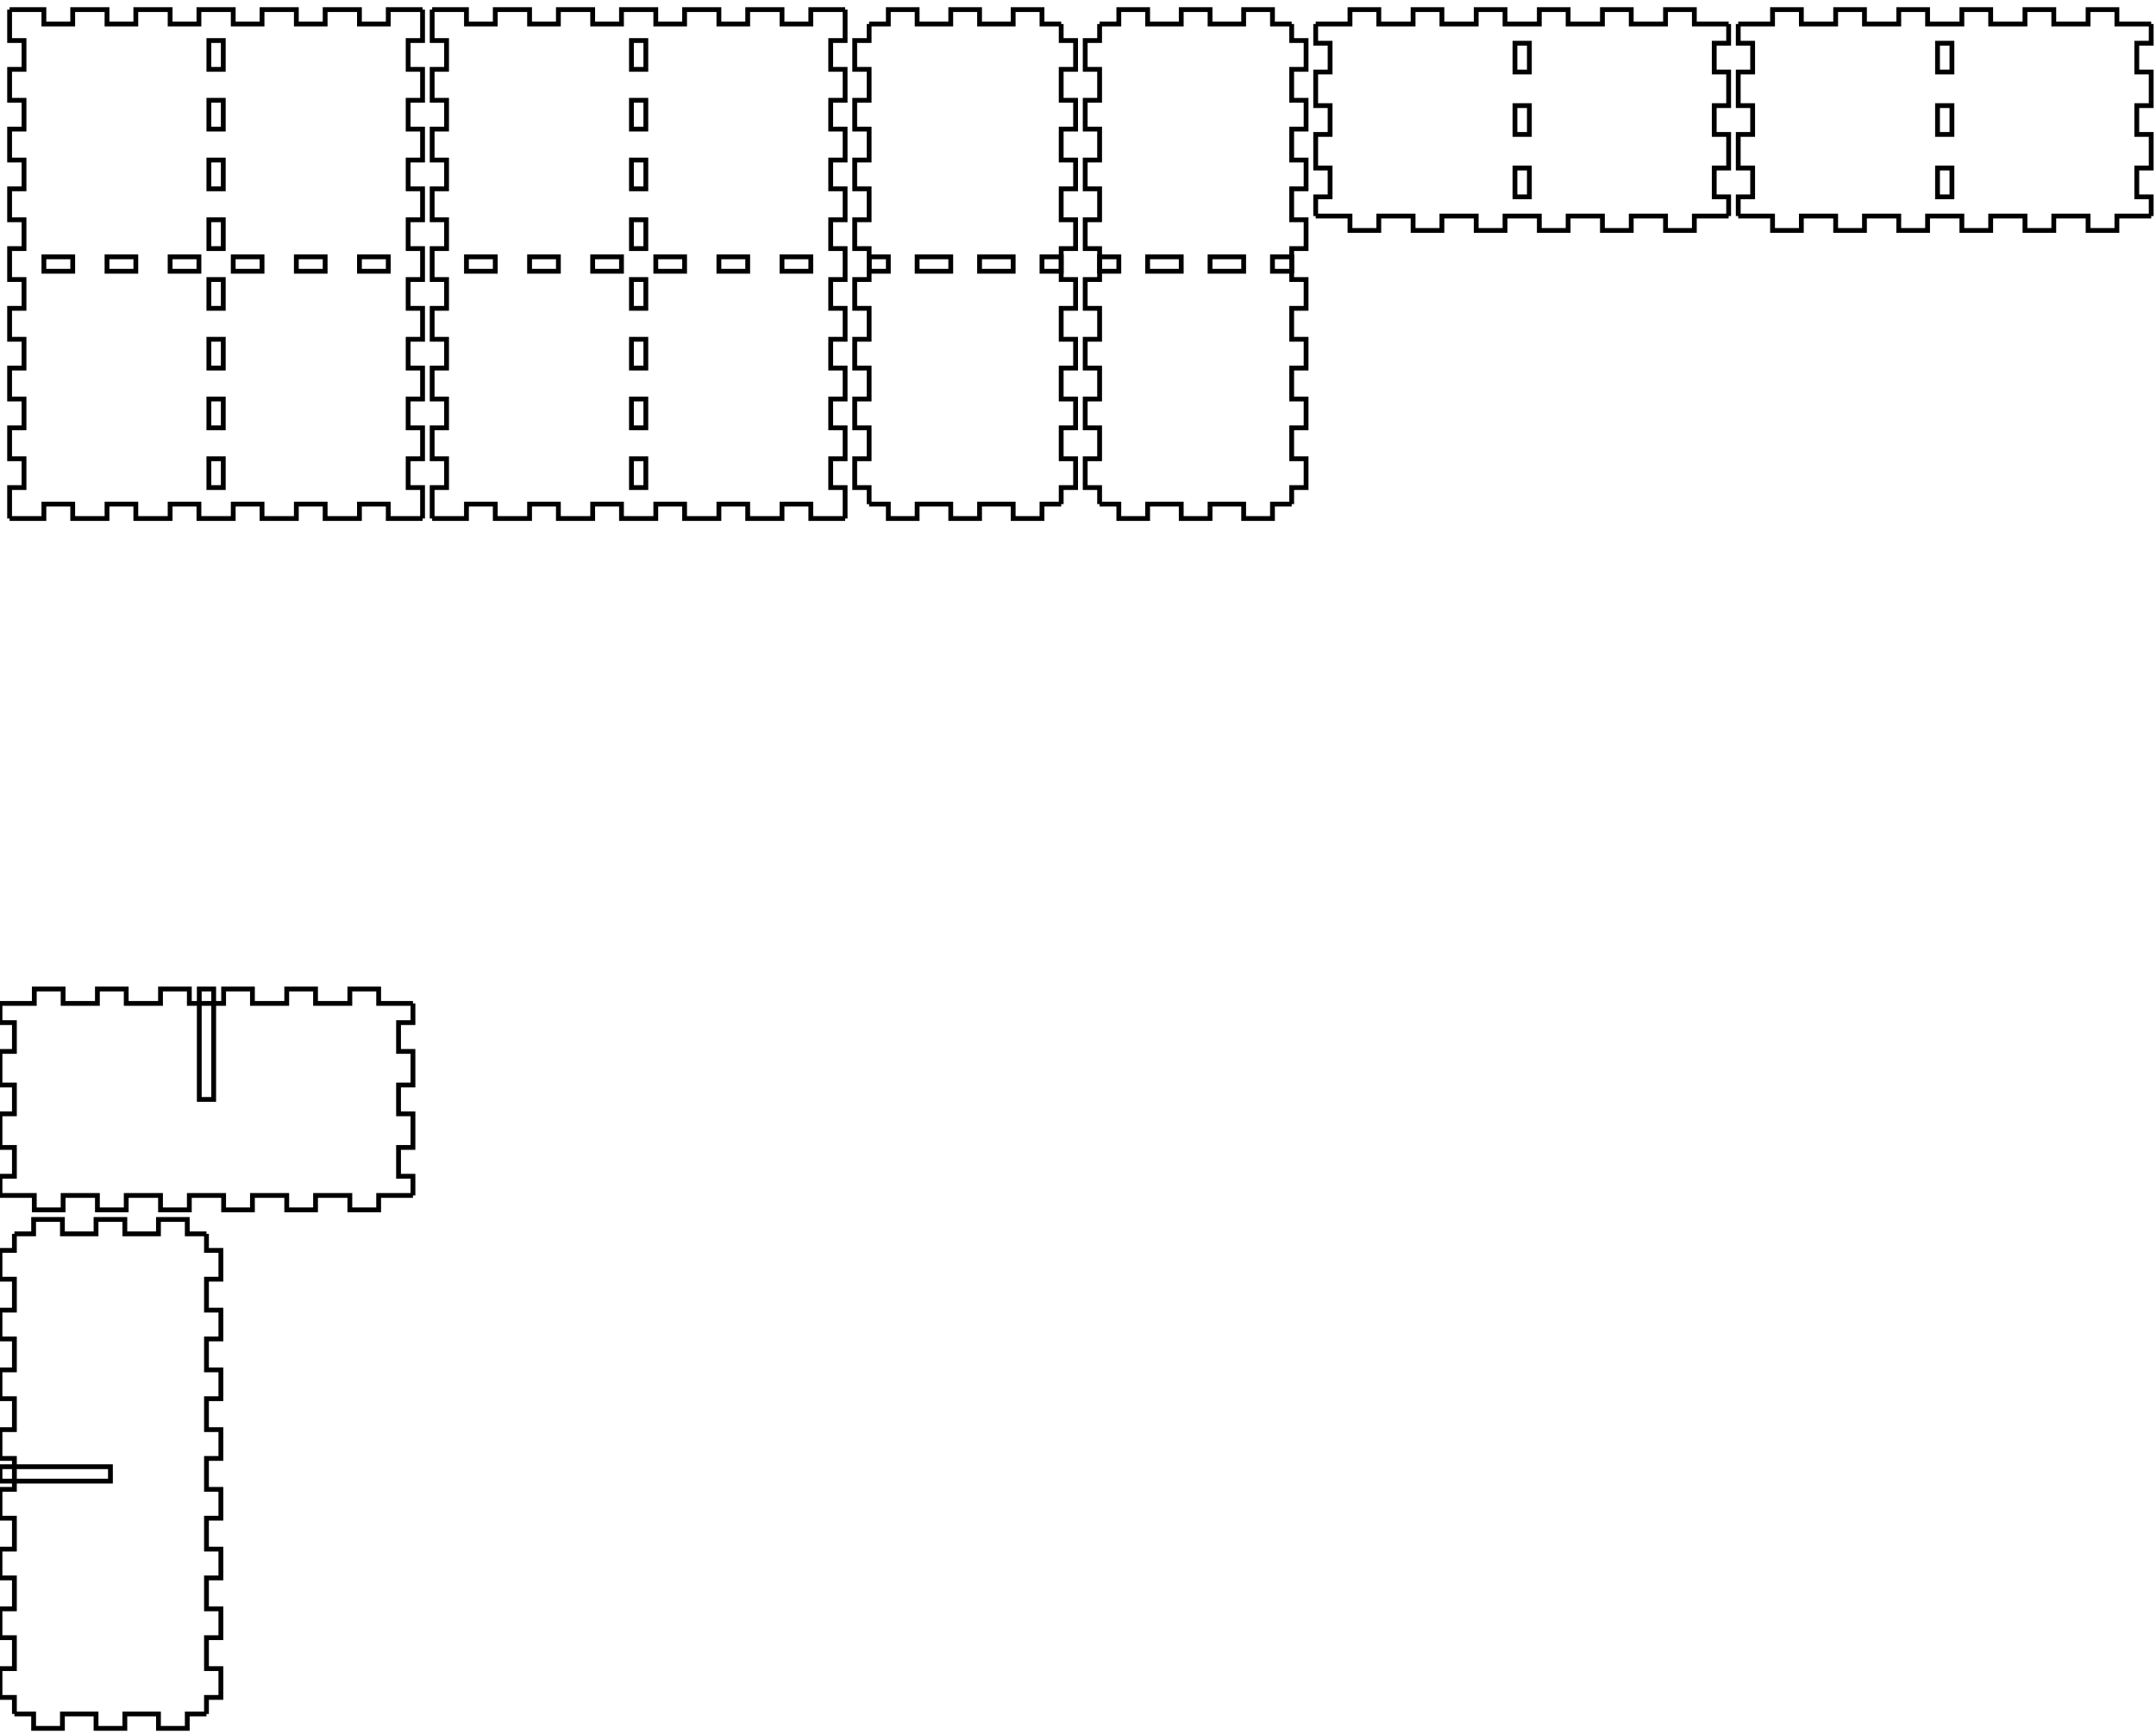
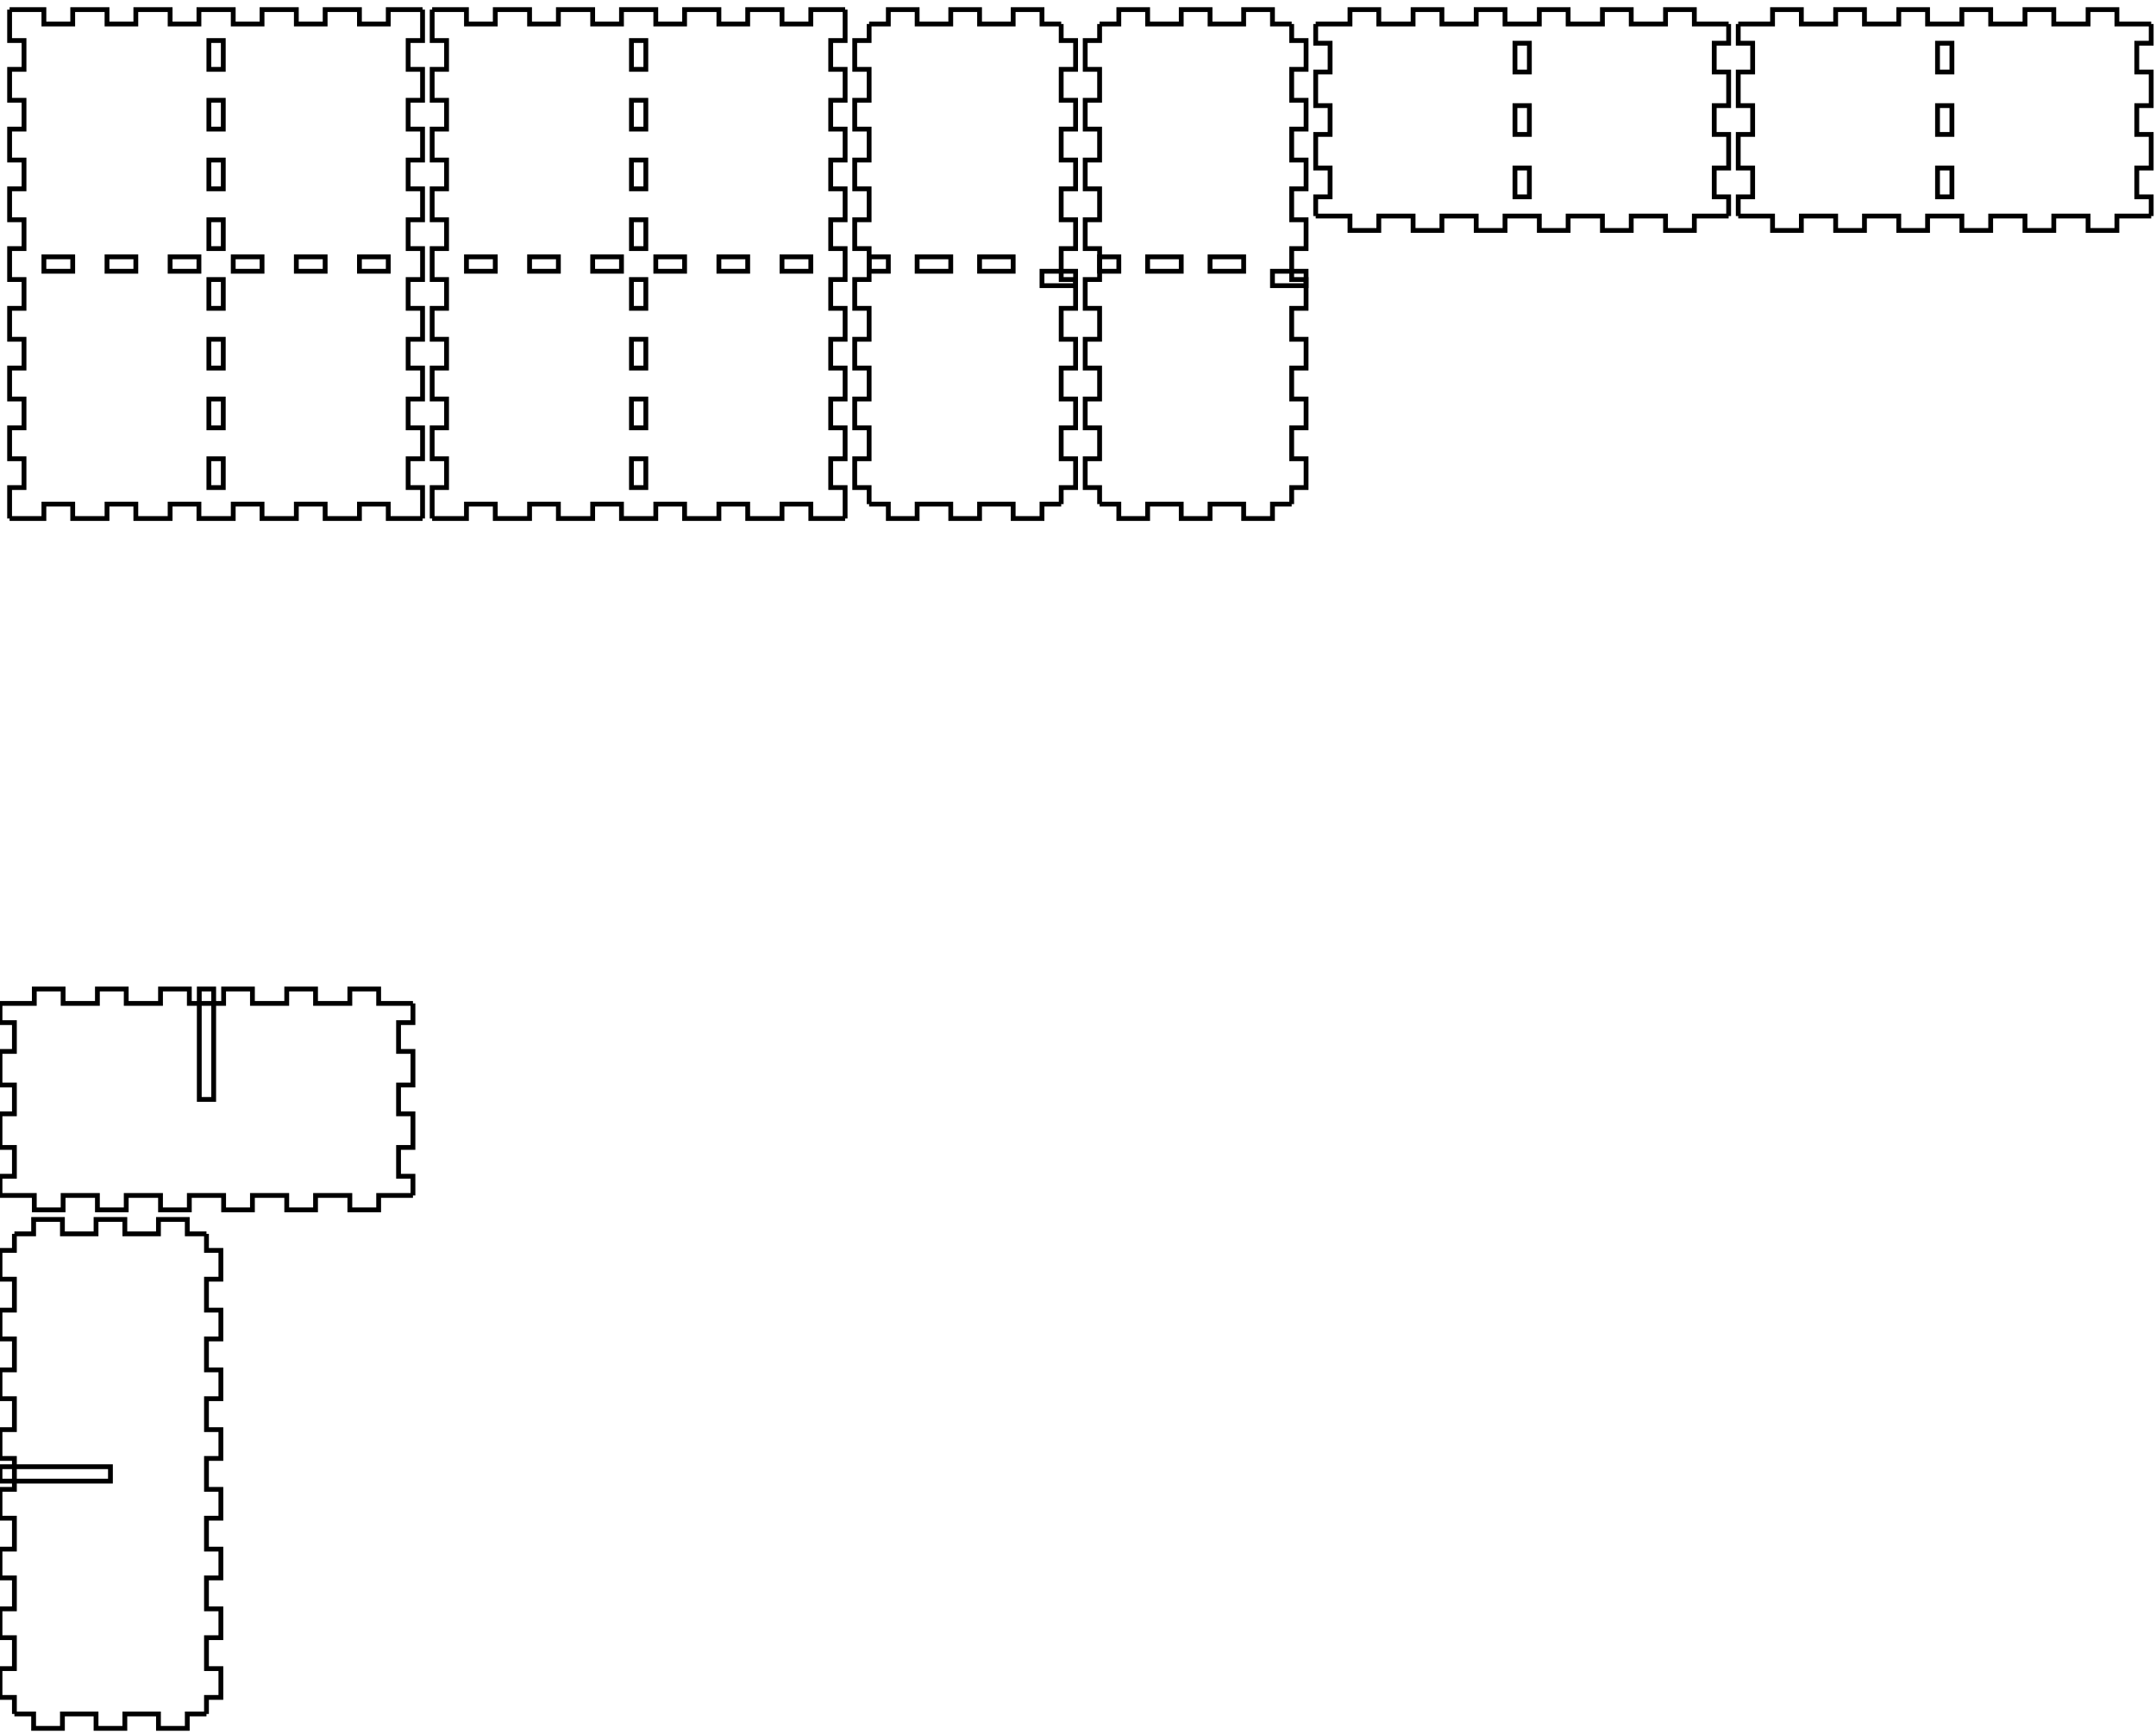
<svg xmlns="http://www.w3.org/2000/svg" width="449mm" height="361mm" viewBox="0 0 449 361" version="1.1" id="svg5">
  <defs id="defs2" />
  <g id="layer1">
    <g id="piece_001">
      <path id="side_001" style="fill:none;stroke:#000000;stroke-width:1" d="M 274 5 L 281.143 5 L 281.143 2 L 287.143 2 L 287.143 5 L 294.286 5 L 294.286 2 L 300.286 2 L 300.286 5 L 307.429 5 L 307.429 2 L 313.429 2 L 313.429 5 L 320.571 5 L 320.571 2 L 326.571 2 L 326.571 5 L 333.714 5 L 333.714 2 L 339.714 2 L 339.714 5 L 346.857 5 L 346.857 2 L 352.857 2 L 352.857 5 L 360 5" />
      <path id="side_002" style="fill:none;stroke:#000000;stroke-width:1" d="M 360 5 L 360 9 L 357 9 L 357 15 L 360 15 L 360 22 L 357 22 L 357 28 L 360 28 L 360 35 L 357 35 L 357 41 L 360 41 L 360 45" />
      <path id="hole_001" style="fill:none;stroke:#000000;stroke-width:1" d="M 315.5 9 L 315.5 15 L 318.5 15 L 318.5 9 L 315.5 9 Z" />
      <path id="hole_002" style="fill:none;stroke:#000000;stroke-width:1" d="M 315.5 22 L 315.5 28 L 318.5 28 L 318.5 22 L 315.5 22 Z" />
      <path id="hole_003" style="fill:none;stroke:#000000;stroke-width:1" d="M 315.5 35 L 315.5 41 L 318.5 41 L 318.5 35 L 315.5 35 Z" />
      <path id="side_003" style="fill:none;stroke:#000000;stroke-width:1" d="M 360 45 L 352.857 45 L 352.857 48 L 346.857 48 L 346.857 45 L 339.714 45 L 339.714 48 L 333.714 48 L 333.714 45 L 326.571 45 L 326.571 48 L 320.571 48 L 320.571 45 L 313.429 45 L 313.429 48 L 307.429 48 L 307.429 45 L 300.286 45 L 300.286 48 L 294.286 48 L 294.286 45 L 287.143 45 L 287.143 48 L 281.143 48 L 281.143 45 L 274 45" />
      <path id="side_004" style="fill:none;stroke:#000000;stroke-width:1" d="M 274 45 L 274 41 L 277 41 L 277 35 L 274 35 L 274 28 L 277 28 L 277 22 L 274 22 L 274 15 L 277 15 L 277 9 L 274 9 L 274 5" />
    </g>
    <g id="xdivider_001">
      <path id="side_005" style="fill:none;stroke:#000000;stroke-width:1" d="M 0 209 L 7.143 209 L 7.143 206 L 13.143 206 L 13.143 209 L 20.286 209 L 20.286 206 L 26.286 206 L 26.286 209 L 33.429 209 L 33.429 206 L 39.429 206 L 39.429 209 L 46.571 209 L 46.571 206 L 52.571 206 L 52.571 209 L 59.714 209 L 59.714 206 L 65.714 206 L 65.714 209 L 72.857 209 L 72.857 206 L 78.857 206 L 78.857 209 L 86 209" />
      <path id="side_006" style="fill:none;stroke:#000000;stroke-width:1" d="M 86 209 L 86 213 L 83 213 L 83 219 L 86 219 L 86 226 L 83 226 L 83 232 L 86 232 L 86 239 L 83 239 L 83 245 L 86 245 L 86 249" />
      <path id="slot_001" style="fill:none;stroke:#000000;stroke-width:1" d="M 41.5 206 L 41.5 229 L 44.5 229 L 44.5 206 L 41.5 206 Z" />
      <path id="side_007" style="fill:none;stroke:#000000;stroke-width:1" d="M 86 249 L 78.857 249 L 78.857 252 L 72.857 252 L 72.857 249 L 65.714 249 L 65.714 252 L 59.714 252 L 59.714 249 L 52.571 249 L 52.571 252 L 46.571 252 L 46.571 249 L 39.429 249 L 39.429 252 L 33.429 252 L 33.429 249 L 26.286 249 L 26.286 252 L 20.286 252 L 20.286 249 L 13.143 249 L 13.143 252 L 7.143 252 L 7.143 249 L 0 249" />
      <path id="side_008" style="fill:none;stroke:#000000;stroke-width:1" d="M 0 249 L 0 245 L 3 245 L 3 239 L 0 239 L 0 232 L 3 232 L 3 226 L 0 226 L 0 219 L 3 219 L 3 213 L 0 213 L 0 209" />
    </g>
    <g id="piece_002">
      <path id="side_009" style="fill:none;stroke:#000000;stroke-width:1" d="M 181 5 L 185 5 L 185 2 L 191 2 L 191 5 L 198 5 L 198 2 L 204 2 L 204 5 L 211 5 L 211 2 L 217 2 L 217 5 L 221 5" />
      <path id="hole_004" style="fill:none;stroke:#000000;stroke-width:1" d="M 181 56.5 L 185 56.5 L 185 53.5 L 181 53.5 L 181 56.5 Z" />
      <path id="hole_005" style="fill:none;stroke:#000000;stroke-width:1" d="M 191 56.5 L 198 56.5 L 198 53.5 L 191 53.5 L 191 56.5 Z" />
      <path id="hole_006" style="fill:none;stroke:#000000;stroke-width:1" d="M 204 56.5 L 211 56.5 L 211 53.5 L 204 53.5 L 204 56.5 Z" />
-       <path id="hole_007" style="fill:none;stroke:#000000;stroke-width:1" d="M 217 56.5 L 221 56.5 L 221 53.5 L 217 53.5 L 217 56.5 Z" />
+       <path id="hole_007" style="fill:none;stroke:#000000;stroke-width:1" d="M 217 56.5 L 224 56.5 L 224 59.5 L 217 59.5 L 217 56.5 Z" />
      <path id="side_010" style="fill:none;stroke:#000000;stroke-width:1" d="M 221 5 L 221 8.444 L 224 8.444 L 224 14.444 L 221 14.444 L 221 20.889 L 224 20.889 L 224 26.889 L 221 26.889 L 221 33.333 L 224 33.333 L 224 39.333 L 221 39.333 L 221 45.778 L 224 45.778 L 224 51.778 L 221 51.778 L 221 58.222 L 224 58.222 L 224 64.222 L 221 64.222 L 221 70.667 L 224 70.667 L 224 76.667 L 221 76.667 L 221 83.111 L 224 83.111 L 224 89.111 L 221 89.111 L 221 95.556 L 224 95.556 L 224 101.556 L 221 101.556 L 221 105" />
      <path id="side_011" style="fill:none;stroke:#000000;stroke-width:1" d="M 221 105 L 217 105 L 217 108 L 211 108 L 211 105 L 204 105 L 204 108 L 198 108 L 198 105 L 191 105 L 191 108 L 185 108 L 185 105 L 181 105" />
      <path id="side_012" style="fill:none;stroke:#000000;stroke-width:1" d="M 181 105 L 181 101.556 L 178 101.556 L 178 95.556 L 181 95.556 L 181 89.111 L 178 89.111 L 178 83.111 L 181 83.111 L 181 76.667 L 178 76.667 L 178 70.667 L 181 70.667 L 181 64.222 L 178 64.222 L 178 58.222 L 181 58.222 L 181 51.778 L 178 51.778 L 178 45.778 L 181 45.778 L 181 39.333 L 178 39.333 L 178 33.333 L 181 33.333 L 181 26.889 L 178 26.889 L 178 20.889 L 181 20.889 L 181 14.444 L 178 14.444 L 178 8.444 L 181 8.444 L 181 5" />
    </g>
    <g id="ydivider_001">
      <path id="side_013" style="fill:none;stroke:#000000;stroke-width:1" d="M 3 257 L 7 257 L 7 254 L 13 254 L 13 257 L 20 257 L 20 254 L 26 254 L 26 257 L 33 257 L 33 254 L 39 254 L 39 257 L 43 257" />
      <path id="slot_002" style="fill:none;stroke:#000000;stroke-width:1" d="M 0 305.5 L 23 305.5 L 23 308.5 L 0 308.5 L 0 305.5 Z" />
      <path id="side_014" style="fill:none;stroke:#000000;stroke-width:1" d="M 43 257 L 43 260.444 L 46 260.444 L 46 266.444 L 43 266.444 L 43 272.889 L 46 272.889 L 46 278.889 L 43 278.889 L 43 285.333 L 46 285.333 L 46 291.333 L 43 291.333 L 43 297.778 L 46 297.778 L 46 303.778 L 43 303.778 L 43 310.222 L 46 310.222 L 46 316.222 L 43 316.222 L 43 322.667 L 46 322.667 L 46 328.667 L 43 328.667 L 43 335.111 L 46 335.111 L 46 341.111 L 43 341.111 L 43 347.556 L 46 347.556 L 46 353.556 L 43 353.556 L 43 357" />
      <path id="side_015" style="fill:none;stroke:#000000;stroke-width:1" d="M 43 357 L 39 357 L 39 360 L 33 360 L 33 357 L 26 357 L 26 360 L 20 360 L 20 357 L 13 357 L 13 360 L 7 360 L 7 357 L 3 357" />
      <path id="side_016" style="fill:none;stroke:#000000;stroke-width:1" d="M 3 357 L 3 353.556 L 0 353.556 L 0 347.556 L 3 347.556 L 3 341.111 L 0 341.111 L 0 335.111 L 3 335.111 L 3 328.667 L 0 328.667 L 0 322.667 L 3 322.667 L 3 316.222 L 0 316.222 L 0 310.222 L 3 310.222 L 3 303.778 L 0 303.778 L 0 297.778 L 3 297.778 L 3 291.333 L 0 291.333 L 0 285.333 L 3 285.333 L 3 278.889 L 0 278.889 L 0 272.889 L 3 272.889 L 3 266.444 L 0 266.444 L 0 260.444 L 3 260.444 L 3 257" />
    </g>
    <g id="piece_003">
      <path id="side_017" style="fill:none;stroke:#000000;stroke-width:1" d="M 2 2 L 9.143 2 L 9.143 5 L 15.143 5 L 15.143 2 L 22.286 2 L 22.286 5 L 28.286 5 L 28.286 2 L 35.429 2 L 35.429 5 L 41.429 5 L 41.429 2 L 48.571 2 L 48.571 5 L 54.571 5 L 54.571 2 L 61.714 2 L 61.714 5 L 67.714 5 L 67.714 2 L 74.857 2 L 74.857 5 L 80.857 5 L 80.857 2 L 88 2" />
      <path id="hole_008" style="fill:none;stroke:#000000;stroke-width:1" d="M 9.143 56.5 L 15.143 56.5 L 15.143 53.5 L 9.143 53.5 L 9.143 56.5 Z" />
      <path id="hole_009" style="fill:none;stroke:#000000;stroke-width:1" d="M 22.286 56.5 L 28.286 56.5 L 28.286 53.5 L 22.286 53.5 L 22.286 56.5 Z" />
      <path id="hole_010" style="fill:none;stroke:#000000;stroke-width:1" d="M 35.429 56.5 L 41.429 56.5 L 41.429 53.5 L 35.429 53.5 L 35.429 56.5 Z" />
      <path id="hole_011" style="fill:none;stroke:#000000;stroke-width:1" d="M 48.571 56.5 L 54.571 56.5 L 54.571 53.5 L 48.571 53.5 L 48.571 56.5 Z" />
      <path id="hole_012" style="fill:none;stroke:#000000;stroke-width:1" d="M 61.714 56.5 L 67.714 56.5 L 67.714 53.5 L 61.714 53.5 L 61.714 56.5 Z" />
      <path id="hole_013" style="fill:none;stroke:#000000;stroke-width:1" d="M 74.857 56.5 L 80.857 56.5 L 80.857 53.5 L 74.857 53.5 L 74.857 56.5 Z" />
      <path id="side_018" style="fill:none;stroke:#000000;stroke-width:1" d="M 88 2 L 88 8.444 L 85 8.444 L 85 14.444 L 88 14.444 L 88 20.889 L 85 20.889 L 85 26.889 L 88 26.889 L 88 33.333 L 85 33.333 L 85 39.333 L 88 39.333 L 88 45.778 L 85 45.778 L 85 51.778 L 88 51.778 L 88 58.222 L 85 58.222 L 85 64.222 L 88 64.222 L 88 70.667 L 85 70.667 L 85 76.667 L 88 76.667 L 88 83.111 L 85 83.111 L 85 89.111 L 88 89.111 L 88 95.556 L 85 95.556 L 85 101.556 L 88 101.556 L 88 108" />
      <path id="hole_014" style="fill:none;stroke:#000000;stroke-width:1" d="M 43.5 8.444 L 43.5 14.444 L 46.5 14.444 L 46.5 8.444 L 43.5 8.444 Z" />
      <path id="hole_015" style="fill:none;stroke:#000000;stroke-width:1" d="M 43.5 20.889 L 43.5 26.889 L 46.5 26.889 L 46.5 20.889 L 43.5 20.889 Z" />
      <path id="hole_016" style="fill:none;stroke:#000000;stroke-width:1" d="M 43.5 33.333 L 43.5 39.333 L 46.5 39.333 L 46.5 33.333 L 43.5 33.333 Z" />
      <path id="hole_017" style="fill:none;stroke:#000000;stroke-width:1" d="M 43.5 45.778 L 43.5 51.778 L 46.5 51.778 L 46.5 45.778 L 43.5 45.778 Z" />
      <path id="hole_018" style="fill:none;stroke:#000000;stroke-width:1" d="M 43.5 58.222 L 43.5 64.222 L 46.5 64.222 L 46.5 58.222 L 43.5 58.222 Z" />
      <path id="hole_019" style="fill:none;stroke:#000000;stroke-width:1" d="M 43.5 70.667 L 43.5 76.667 L 46.5 76.667 L 46.5 70.667 L 43.5 70.667 Z" />
      <path id="hole_020" style="fill:none;stroke:#000000;stroke-width:1" d="M 43.5 83.111 L 43.5 89.111 L 46.5 89.111 L 46.5 83.111 L 43.5 83.111 Z" />
      <path id="hole_021" style="fill:none;stroke:#000000;stroke-width:1" d="M 43.5 95.556 L 43.5 101.556 L 46.5 101.556 L 46.5 95.556 L 43.5 95.556 Z" />
      <path id="side_019" style="fill:none;stroke:#000000;stroke-width:1" d="M 88 108 L 80.857 108 L 80.857 105 L 74.857 105 L 74.857 108 L 67.714 108 L 67.714 105 L 61.714 105 L 61.714 108 L 54.571 108 L 54.571 105 L 48.571 105 L 48.571 108 L 41.429 108 L 41.429 105 L 35.429 105 L 35.429 108 L 28.286 108 L 28.286 105 L 22.286 105 L 22.286 108 L 15.143 108 L 15.143 105 L 9.143 105 L 9.143 108 L 2 108" />
      <path id="side_020" style="fill:none;stroke:#000000;stroke-width:1" d="M 2 108 L 2 101.556 L 5 101.556 L 5 95.556 L 2 95.556 L 2 89.111 L 5 89.111 L 5 83.111 L 2 83.111 L 2 76.667 L 5 76.667 L 5 70.667 L 2 70.667 L 2 64.222 L 5 64.222 L 5 58.222 L 2 58.222 L 2 51.778 L 5 51.778 L 5 45.778 L 2 45.778 L 2 39.333 L 5 39.333 L 5 33.333 L 2 33.333 L 2 26.889 L 5 26.889 L 5 20.889 L 2 20.889 L 2 14.444 L 5 14.444 L 5 8.444 L 2 8.444 L 2 2" />
    </g>
    <g id="piece_004">
      <path id="side_021" style="fill:none;stroke:#000000;stroke-width:1" d="M 90 2 L 97.143 2 L 97.143 5 L 103.143 5 L 103.143 2 L 110.286 2 L 110.286 5 L 116.286 5 L 116.286 2 L 123.429 2 L 123.429 5 L 129.429 5 L 129.429 2 L 136.571 2 L 136.571 5 L 142.571 5 L 142.571 2 L 149.714 2 L 149.714 5 L 155.714 5 L 155.714 2 L 162.857 2 L 162.857 5 L 168.857 5 L 168.857 2 L 176 2" />
      <path id="hole_022" style="fill:none;stroke:#000000;stroke-width:1" d="M 97.143 56.5 L 103.143 56.5 L 103.143 53.5 L 97.143 53.5 L 97.143 56.5 Z" />
      <path id="hole_023" style="fill:none;stroke:#000000;stroke-width:1" d="M 110.286 56.5 L 116.286 56.5 L 116.286 53.5 L 110.286 53.5 L 110.286 56.5 Z" />
      <path id="hole_024" style="fill:none;stroke:#000000;stroke-width:1" d="M 123.429 56.5 L 129.429 56.5 L 129.429 53.5 L 123.429 53.5 L 123.429 56.5 Z" />
      <path id="hole_025" style="fill:none;stroke:#000000;stroke-width:1" d="M 136.571 56.5 L 142.571 56.5 L 142.571 53.5 L 136.571 53.5 L 136.571 56.5 Z" />
      <path id="hole_026" style="fill:none;stroke:#000000;stroke-width:1" d="M 149.714 56.5 L 155.714 56.5 L 155.714 53.5 L 149.714 53.5 L 149.714 56.5 Z" />
      <path id="hole_027" style="fill:none;stroke:#000000;stroke-width:1" d="M 162.857 56.5 L 168.857 56.5 L 168.857 53.5 L 162.857 53.5 L 162.857 56.5 Z" />
      <path id="side_022" style="fill:none;stroke:#000000;stroke-width:1" d="M 176 2 L 176 8.444 L 173 8.444 L 173 14.444 L 176 14.444 L 176 20.889 L 173 20.889 L 173 26.889 L 176 26.889 L 176 33.333 L 173 33.333 L 173 39.333 L 176 39.333 L 176 45.778 L 173 45.778 L 173 51.778 L 176 51.778 L 176 58.222 L 173 58.222 L 173 64.222 L 176 64.222 L 176 70.667 L 173 70.667 L 173 76.667 L 176 76.667 L 176 83.111 L 173 83.111 L 173 89.111 L 176 89.111 L 176 95.556 L 173 95.556 L 173 101.556 L 176 101.556 L 176 108" />
      <path id="hole_028" style="fill:none;stroke:#000000;stroke-width:1" d="M 131.5 8.444 L 131.5 14.444 L 134.5 14.444 L 134.5 8.444 L 131.5 8.444 Z" />
      <path id="hole_029" style="fill:none;stroke:#000000;stroke-width:1" d="M 131.5 20.889 L 131.5 26.889 L 134.5 26.889 L 134.5 20.889 L 131.5 20.889 Z" />
      <path id="hole_030" style="fill:none;stroke:#000000;stroke-width:1" d="M 131.5 33.333 L 131.5 39.333 L 134.5 39.333 L 134.5 33.333 L 131.5 33.333 Z" />
      <path id="hole_031" style="fill:none;stroke:#000000;stroke-width:1" d="M 131.5 45.778 L 131.5 51.778 L 134.5 51.778 L 134.5 45.778 L 131.5 45.778 Z" />
      <path id="hole_032" style="fill:none;stroke:#000000;stroke-width:1" d="M 131.5 58.222 L 131.5 64.222 L 134.5 64.222 L 134.5 58.222 L 131.5 58.222 Z" />
      <path id="hole_033" style="fill:none;stroke:#000000;stroke-width:1" d="M 131.5 70.667 L 131.5 76.667 L 134.5 76.667 L 134.5 70.667 L 131.5 70.667 Z" />
      <path id="hole_034" style="fill:none;stroke:#000000;stroke-width:1" d="M 131.5 83.111 L 131.5 89.111 L 134.5 89.111 L 134.5 83.111 L 131.5 83.111 Z" />
      <path id="hole_035" style="fill:none;stroke:#000000;stroke-width:1" d="M 131.5 95.556 L 131.5 101.556 L 134.5 101.556 L 134.5 95.556 L 131.5 95.556 Z" />
      <path id="side_023" style="fill:none;stroke:#000000;stroke-width:1" d="M 176 108 L 168.857 108 L 168.857 105 L 162.857 105 L 162.857 108 L 155.714 108 L 155.714 105 L 149.714 105 L 149.714 108 L 142.571 108 L 142.571 105 L 136.571 105 L 136.571 108 L 129.429 108 L 129.429 105 L 123.429 105 L 123.429 108 L 116.286 108 L 116.286 105 L 110.286 105 L 110.286 108 L 103.143 108 L 103.143 105 L 97.143 105 L 97.143 108 L 90 108" />
      <path id="side_024" style="fill:none;stroke:#000000;stroke-width:1" d="M 90 108 L 90 101.556 L 93 101.556 L 93 95.556 L 90 95.556 L 90 89.111 L 93 89.111 L 93 83.111 L 90 83.111 L 90 76.667 L 93 76.667 L 93 70.667 L 90 70.667 L 90 64.222 L 93 64.222 L 93 58.222 L 90 58.222 L 90 51.778 L 93 51.778 L 93 45.778 L 90 45.778 L 90 39.333 L 93 39.333 L 93 33.333 L 90 33.333 L 90 26.889 L 93 26.889 L 93 20.889 L 90 20.889 L 90 14.444 L 93 14.444 L 93 8.444 L 90 8.444 L 90 2" />
    </g>
    <g id="piece_005">
      <path id="side_025" style="fill:none;stroke:#000000;stroke-width:1" d="M 229 5 L 233 5 L 233 2 L 239 2 L 239 5 L 246 5 L 246 2 L 252 2 L 252 5 L 259 5 L 259 2 L 265 2 L 265 5 L 269 5" />
      <path id="hole_036" style="fill:none;stroke:#000000;stroke-width:1" d="M 229 56.5 L 233 56.5 L 233 53.5 L 229 53.5 L 229 56.5 Z" />
      <path id="hole_037" style="fill:none;stroke:#000000;stroke-width:1" d="M 239 56.5 L 246 56.5 L 246 53.5 L 239 53.5 L 239 56.5 Z" />
      <path id="hole_038" style="fill:none;stroke:#000000;stroke-width:1" d="M 252 56.5 L 259 56.5 L 259 53.5 L 252 53.5 L 252 56.5 Z" />
-       <path id="hole_039" style="fill:none;stroke:#000000;stroke-width:1" d="M 265 56.5 L 269 56.5 L 269 53.5 L 265 53.5 L 265 56.5 Z" />
+       <path id="hole_039" style="fill:none;stroke:#000000;stroke-width:1" d="M 265 56.5 L 272 56.5 L 272 59.5 L 265 59.5 L 265 56.5 Z" />
      <path id="side_026" style="fill:none;stroke:#000000;stroke-width:1" d="M 269 5 L 269 8.444 L 272 8.444 L 272 14.444 L 269 14.444 L 269 20.889 L 272 20.889 L 272 26.889 L 269 26.889 L 269 33.333 L 272 33.333 L 272 39.333 L 269 39.333 L 269 45.778 L 272 45.778 L 272 51.778 L 269 51.778 L 269 58.222 L 272 58.222 L 272 64.222 L 269 64.222 L 269 70.667 L 272 70.667 L 272 76.667 L 269 76.667 L 269 83.111 L 272 83.111 L 272 89.111 L 269 89.111 L 269 95.556 L 272 95.556 L 272 101.556 L 269 101.556 L 269 105" />
      <path id="side_027" style="fill:none;stroke:#000000;stroke-width:1" d="M 269 105 L 265 105 L 265 108 L 259 108 L 259 105 L 252 105 L 252 108 L 246 108 L 246 105 L 239 105 L 239 108 L 233 108 L 233 105 L 229 105" />
      <path id="side_028" style="fill:none;stroke:#000000;stroke-width:1" d="M 229 105 L 229 101.556 L 226 101.556 L 226 95.556 L 229 95.556 L 229 89.111 L 226 89.111 L 226 83.111 L 229 83.111 L 229 76.667 L 226 76.667 L 226 70.667 L 229 70.667 L 229 64.222 L 226 64.222 L 226 58.222 L 229 58.222 L 229 51.778 L 226 51.778 L 226 45.778 L 229 45.778 L 229 39.333 L 226 39.333 L 226 33.333 L 229 33.333 L 229 26.889 L 226 26.889 L 226 20.889 L 229 20.889 L 229 14.444 L 226 14.444 L 226 8.444 L 229 8.444 L 229 5" />
    </g>
    <g id="piece_006">
      <path id="side_029" style="fill:none;stroke:#000000;stroke-width:1" d="M 362 5 L 369.143 5 L 369.143 2 L 375.143 2 L 375.143 5 L 382.286 5 L 382.286 2 L 388.286 2 L 388.286 5 L 395.429 5 L 395.429 2 L 401.429 2 L 401.429 5 L 408.571 5 L 408.571 2 L 414.571 2 L 414.571 5 L 421.714 5 L 421.714 2 L 427.714 2 L 427.714 5 L 434.857 5 L 434.857 2 L 440.857 2 L 440.857 5 L 448 5" />
      <path id="side_030" style="fill:none;stroke:#000000;stroke-width:1" d="M 448 5 L 448 9 L 445 9 L 445 15 L 448 15 L 448 22 L 445 22 L 445 28 L 448 28 L 448 35 L 445 35 L 445 41 L 448 41 L 448 45" />
      <path id="hole_040" style="fill:none;stroke:#000000;stroke-width:1" d="M 403.5 9 L 403.5 15 L 406.5 15 L 406.5 9 L 403.5 9 Z" />
      <path id="hole_041" style="fill:none;stroke:#000000;stroke-width:1" d="M 403.5 22 L 403.5 28 L 406.5 28 L 406.5 22 L 403.5 22 Z" />
      <path id="hole_042" style="fill:none;stroke:#000000;stroke-width:1" d="M 403.5 35 L 403.5 41 L 406.5 41 L 406.5 35 L 403.5 35 Z" />
      <path id="side_031" style="fill:none;stroke:#000000;stroke-width:1" d="M 448 45 L 440.857 45 L 440.857 48 L 434.857 48 L 434.857 45 L 427.714 45 L 427.714 48 L 421.714 48 L 421.714 45 L 414.571 45 L 414.571 48 L 408.571 48 L 408.571 45 L 401.429 45 L 401.429 48 L 395.429 48 L 395.429 45 L 388.286 45 L 388.286 48 L 382.286 48 L 382.286 45 L 375.143 45 L 375.143 48 L 369.143 48 L 369.143 45 L 362 45" />
      <path id="side_032" style="fill:none;stroke:#000000;stroke-width:1" d="M 362 45 L 362 41 L 365 41 L 365 35 L 362 35 L 362 28 L 365 28 L 365 22 L 362 22 L 362 15 L 365 15 L 365 9 L 362 9 L 362 5" />
    </g>
  </g>
</svg>
